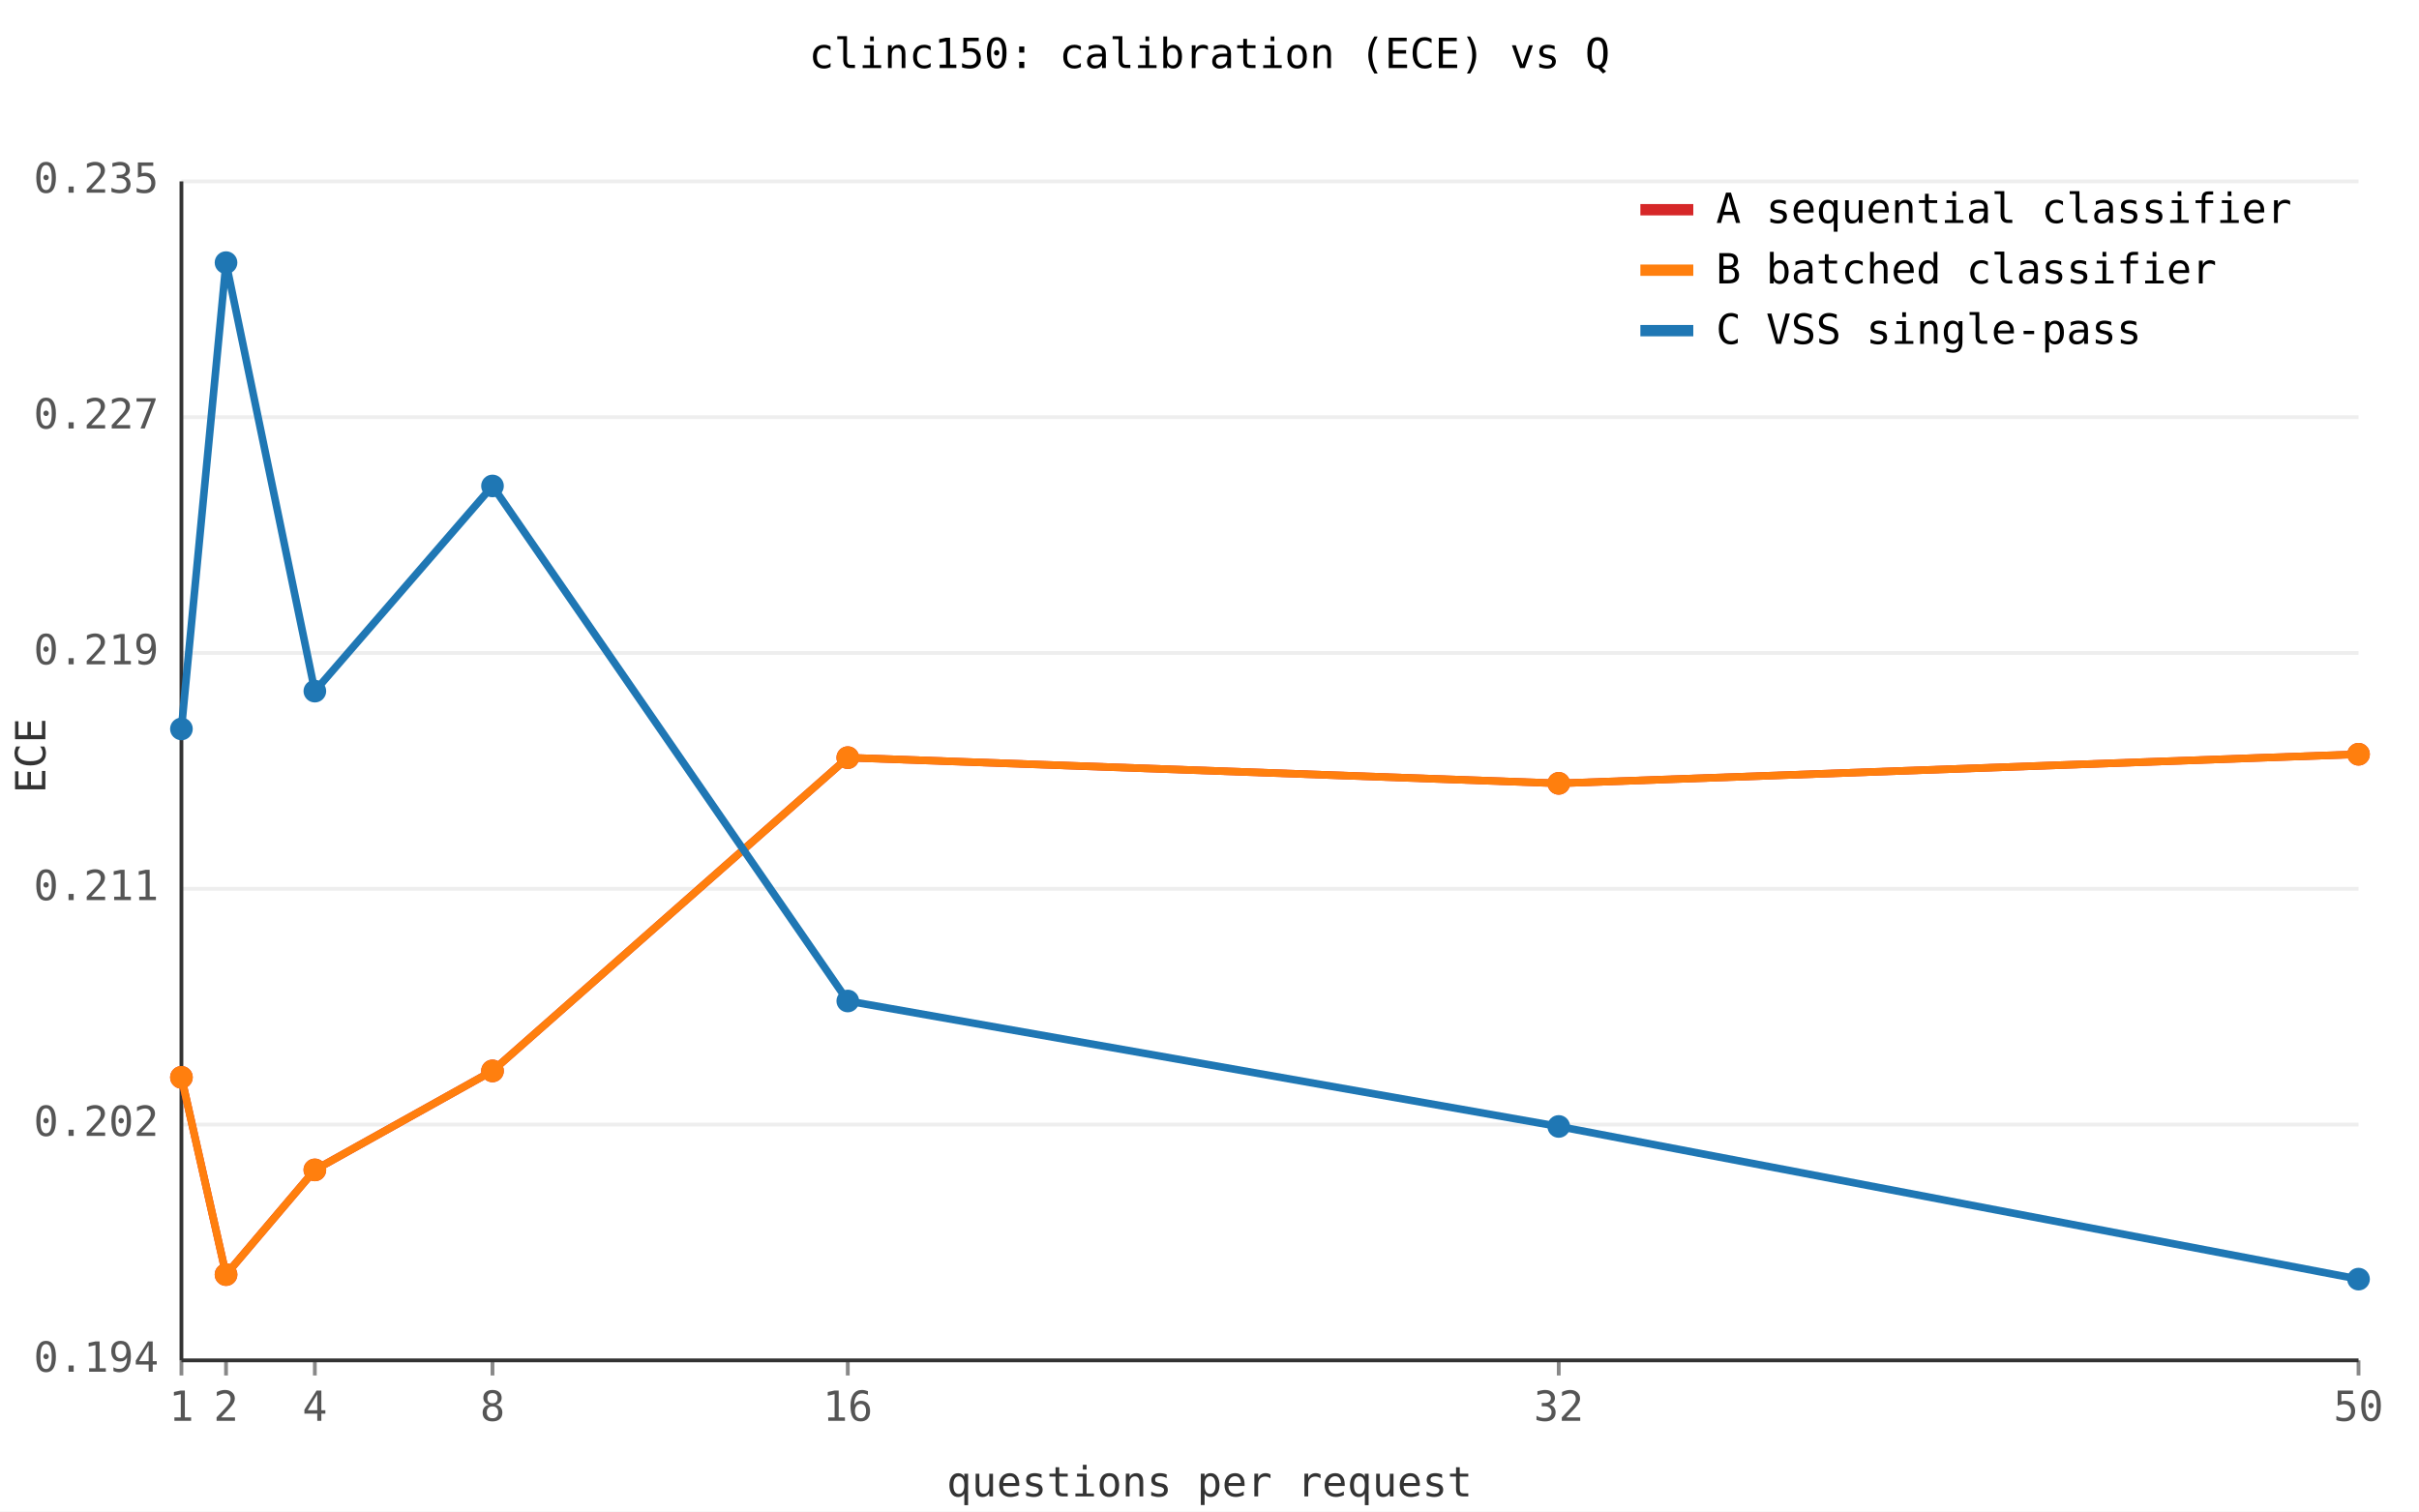
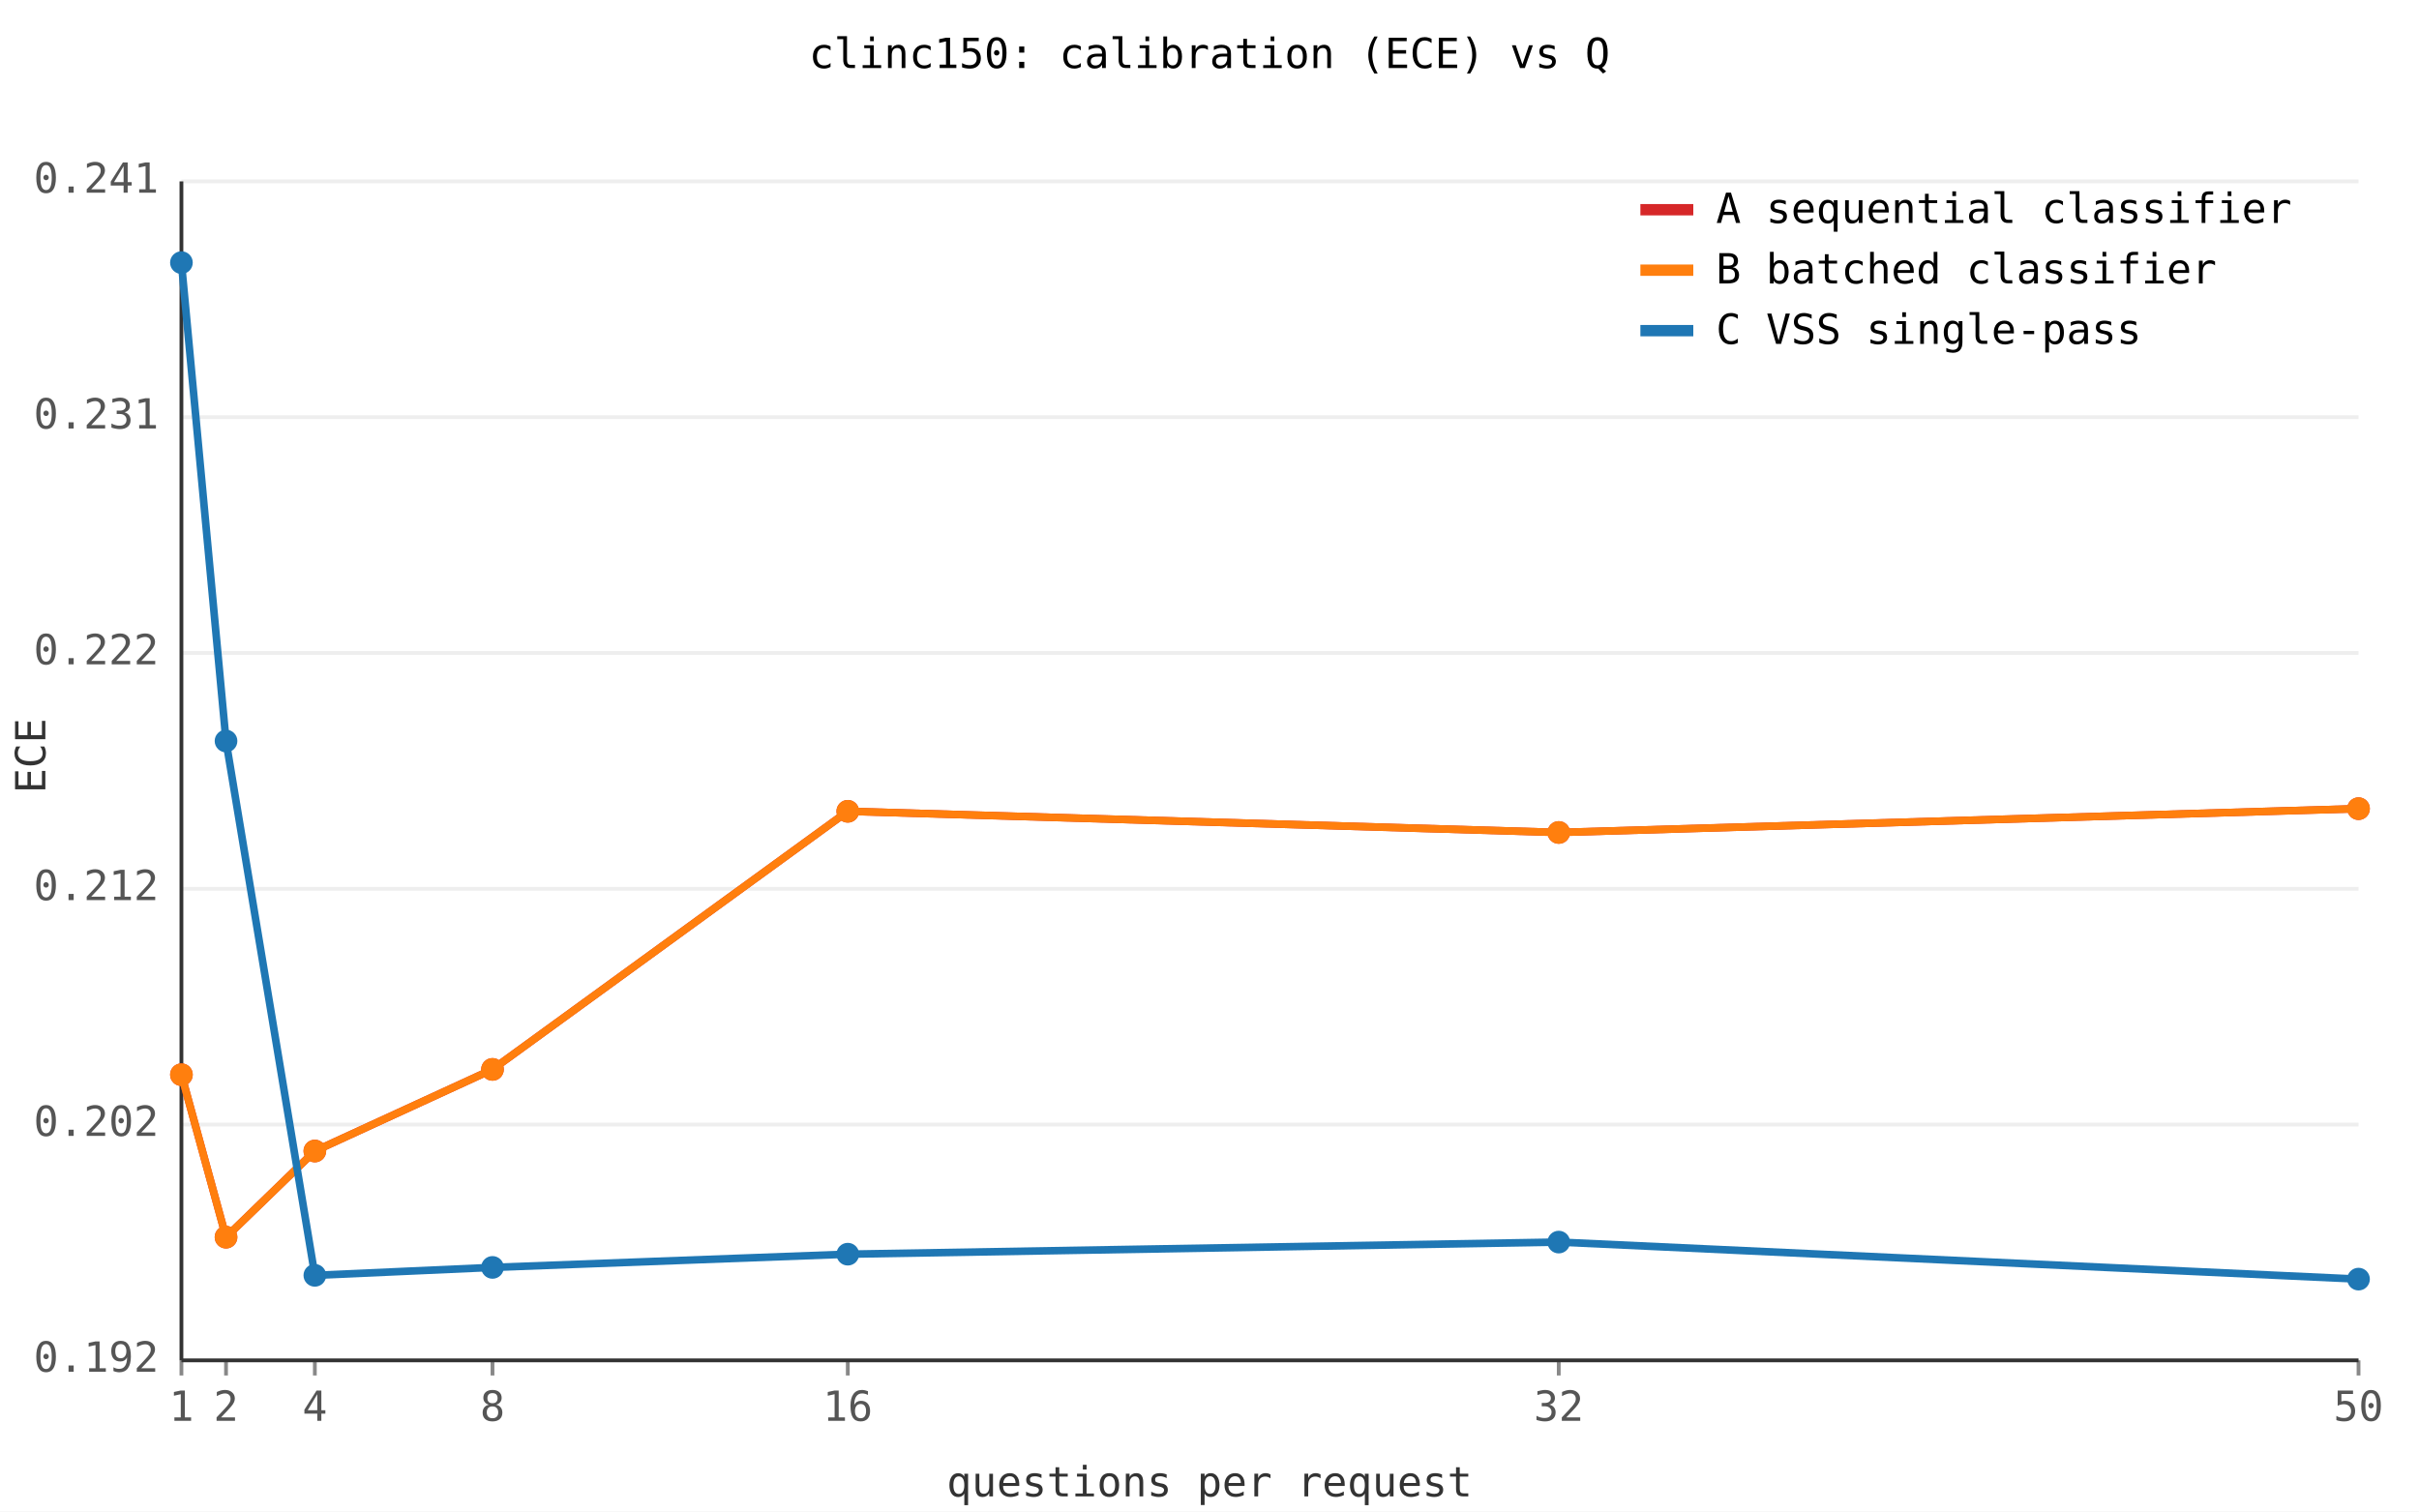
<svg xmlns="http://www.w3.org/2000/svg" viewBox="0 0 640 400" font-family="monospace" font-size="11">
  <rect width="640" height="400" fill="white" />
  <text x="320.0" y="18" text-anchor="middle">clinc150: calibration (ECE) vs Q</text>
  <line x1="48" y1="360.0" x2="624" y2="360.0" stroke="#eee" />
-   <text x="42" y="363.0" text-anchor="end" fill="#555">0.194</text>
+   <text x="42" y="363.0" text-anchor="end" fill="#555">0.192</text>
  <line x1="48" y1="297.6" x2="624" y2="297.6" stroke="#eee" />
  <text x="42" y="300.6" text-anchor="end" fill="#555">0.202</text>
  <line x1="48" y1="235.2" x2="624" y2="235.2" stroke="#eee" />
-   <text x="42" y="238.2" text-anchor="end" fill="#555">0.211</text>
+   <text x="42" y="238.2" text-anchor="end" fill="#555">0.212</text>
  <line x1="48" y1="172.8" x2="624" y2="172.8" stroke="#eee" />
-   <text x="42" y="175.8" text-anchor="end" fill="#555">0.219</text>
+   <text x="42" y="175.8" text-anchor="end" fill="#555">0.222</text>
  <line x1="48" y1="110.4" x2="624" y2="110.4" stroke="#eee" />
-   <text x="42" y="113.4" text-anchor="end" fill="#555">0.227</text>
+   <text x="42" y="113.4" text-anchor="end" fill="#555">0.231</text>
  <line x1="48" y1="48.0" x2="624" y2="48.0" stroke="#eee" />
-   <text x="42" y="51.0" text-anchor="end" fill="#555">0.235</text>
+   <text x="42" y="51.0" text-anchor="end" fill="#555">0.241</text>
  <line x1="48.0" y1="360" x2="48.0" y2="364" stroke="#888" />
  <text x="48.0" y="376" text-anchor="middle" fill="#555">1</text>
  <line x1="59.8" y1="360" x2="59.8" y2="364" stroke="#888" />
  <text x="59.8" y="376" text-anchor="middle" fill="#555">2</text>
  <line x1="83.3" y1="360" x2="83.3" y2="364" stroke="#888" />
  <text x="83.3" y="376" text-anchor="middle" fill="#555">4</text>
  <line x1="130.3" y1="360" x2="130.3" y2="364" stroke="#888" />
  <text x="130.3" y="376" text-anchor="middle" fill="#555">8</text>
  <line x1="224.3" y1="360" x2="224.3" y2="364" stroke="#888" />
  <text x="224.3" y="376" text-anchor="middle" fill="#555">16</text>
  <line x1="412.4" y1="360" x2="412.4" y2="364" stroke="#888" />
  <text x="412.4" y="376" text-anchor="middle" fill="#555">32</text>
  <line x1="624.0" y1="360" x2="624.0" y2="364" stroke="#888" />
  <text x="624.0" y="376" text-anchor="middle" fill="#555">50</text>
  <line x1="48" y1="360" x2="624" y2="360" stroke="#333" />
  <line x1="48" y1="360" x2="48" y2="48" stroke="#333" />
  <text x="320.0" y="396" text-anchor="middle" fill="#333">questions per request</text>
  <text x="12" y="200.0" text-anchor="middle" fill="#333" transform="rotate(-90 12 200.0)">ECE</text>
-   <polyline points="48.0,285.1 59.8,337.3 83.3,309.6 130.3,283.4 224.3,200.5 412.4,207.3 624.0,199.6" fill="none" stroke="#d62728" stroke-width="2" />
-   <circle cx="48.0" cy="285.1" r="3" fill="#d62728" />
-   <circle cx="59.8" cy="337.3" r="3" fill="#d62728" />
-   <circle cx="83.3" cy="309.6" r="3" fill="#d62728" />
-   <circle cx="130.3" cy="283.4" r="3" fill="#d62728" />
-   <circle cx="224.3" cy="200.5" r="3" fill="#d62728" />
-   <circle cx="412.4" cy="207.3" r="3" fill="#d62728" />
-   <circle cx="624.0" cy="199.6" r="3" fill="#d62728" />
+   <polyline points="48.0,284.4 59.8,327.4 83.3,304.6 130.3,283.0 224.3,214.7 412.4,220.3 624.0,214.0" fill="none" stroke="#d62728" stroke-width="2" />
+   <circle cx="48.0" cy="284.4" r="3" fill="#d62728" />
+   <circle cx="59.8" cy="327.4" r="3" fill="#d62728" />
+   <circle cx="83.3" cy="304.6" r="3" fill="#d62728" />
+   <circle cx="130.3" cy="283.0" r="3" fill="#d62728" />
+   <circle cx="224.3" cy="214.7" r="3" fill="#d62728" />
+   <circle cx="412.4" cy="220.3" r="3" fill="#d62728" />
+   <circle cx="624.0" cy="214.0" r="3" fill="#d62728" />
  <rect x="434" y="54" width="14" height="3" fill="#d62728" />
  <text x="454" y="59">A sequential classifier</text>
-   <polyline points="48.0,285.1 59.8,337.3 83.3,309.6 130.3,283.4 224.3,200.5 412.4,207.3 624.0,199.6" fill="none" stroke="#ff7f0e" stroke-width="2" />
-   <circle cx="48.0" cy="285.1" r="3" fill="#ff7f0e" />
-   <circle cx="59.8" cy="337.3" r="3" fill="#ff7f0e" />
-   <circle cx="83.3" cy="309.6" r="3" fill="#ff7f0e" />
-   <circle cx="130.3" cy="283.4" r="3" fill="#ff7f0e" />
-   <circle cx="224.3" cy="200.5" r="3" fill="#ff7f0e" />
-   <circle cx="412.4" cy="207.3" r="3" fill="#ff7f0e" />
-   <circle cx="624.0" cy="199.6" r="3" fill="#ff7f0e" />
+   <polyline points="48.0,284.4 59.8,327.4 83.3,304.6 130.3,283.0 224.3,214.7 412.4,220.3 624.0,214.0" fill="none" stroke="#ff7f0e" stroke-width="2" />
+   <circle cx="48.0" cy="284.4" r="3" fill="#ff7f0e" />
+   <circle cx="59.8" cy="327.4" r="3" fill="#ff7f0e" />
+   <circle cx="83.3" cy="304.6" r="3" fill="#ff7f0e" />
+   <circle cx="130.3" cy="283.0" r="3" fill="#ff7f0e" />
+   <circle cx="224.3" cy="214.7" r="3" fill="#ff7f0e" />
+   <circle cx="412.4" cy="220.3" r="3" fill="#ff7f0e" />
+   <circle cx="624.0" cy="214.0" r="3" fill="#ff7f0e" />
  <rect x="434" y="70" width="14" height="3" fill="#ff7f0e" />
  <text x="454" y="75">B batched classifier</text>
-   <polyline points="48.0,192.9 59.8,69.5 83.3,182.9 130.3,128.6 224.3,264.9 412.4,298.1 624.0,338.5" fill="none" stroke="#1f77b4" stroke-width="2" />
-   <circle cx="48.0" cy="192.9" r="3" fill="#1f77b4" />
-   <circle cx="59.8" cy="69.5" r="3" fill="#1f77b4" />
-   <circle cx="83.3" cy="182.9" r="3" fill="#1f77b4" />
-   <circle cx="130.3" cy="128.6" r="3" fill="#1f77b4" />
-   <circle cx="224.3" cy="264.9" r="3" fill="#1f77b4" />
-   <circle cx="412.4" cy="298.1" r="3" fill="#1f77b4" />
+   <polyline points="48.0,69.5 59.8,196.1 83.3,337.5 130.3,335.4 224.3,331.9 412.4,328.7 624.0,338.5" fill="none" stroke="#1f77b4" stroke-width="2" />
+   <circle cx="48.0" cy="69.5" r="3" fill="#1f77b4" />
+   <circle cx="59.8" cy="196.1" r="3" fill="#1f77b4" />
+   <circle cx="83.3" cy="337.5" r="3" fill="#1f77b4" />
+   <circle cx="130.3" cy="335.4" r="3" fill="#1f77b4" />
+   <circle cx="224.3" cy="331.9" r="3" fill="#1f77b4" />
+   <circle cx="412.4" cy="328.7" r="3" fill="#1f77b4" />
  <circle cx="624.0" cy="338.5" r="3" fill="#1f77b4" />
  <rect x="434" y="86" width="14" height="3" fill="#1f77b4" />
  <text x="454" y="91">C VSS single-pass</text>
</svg>
